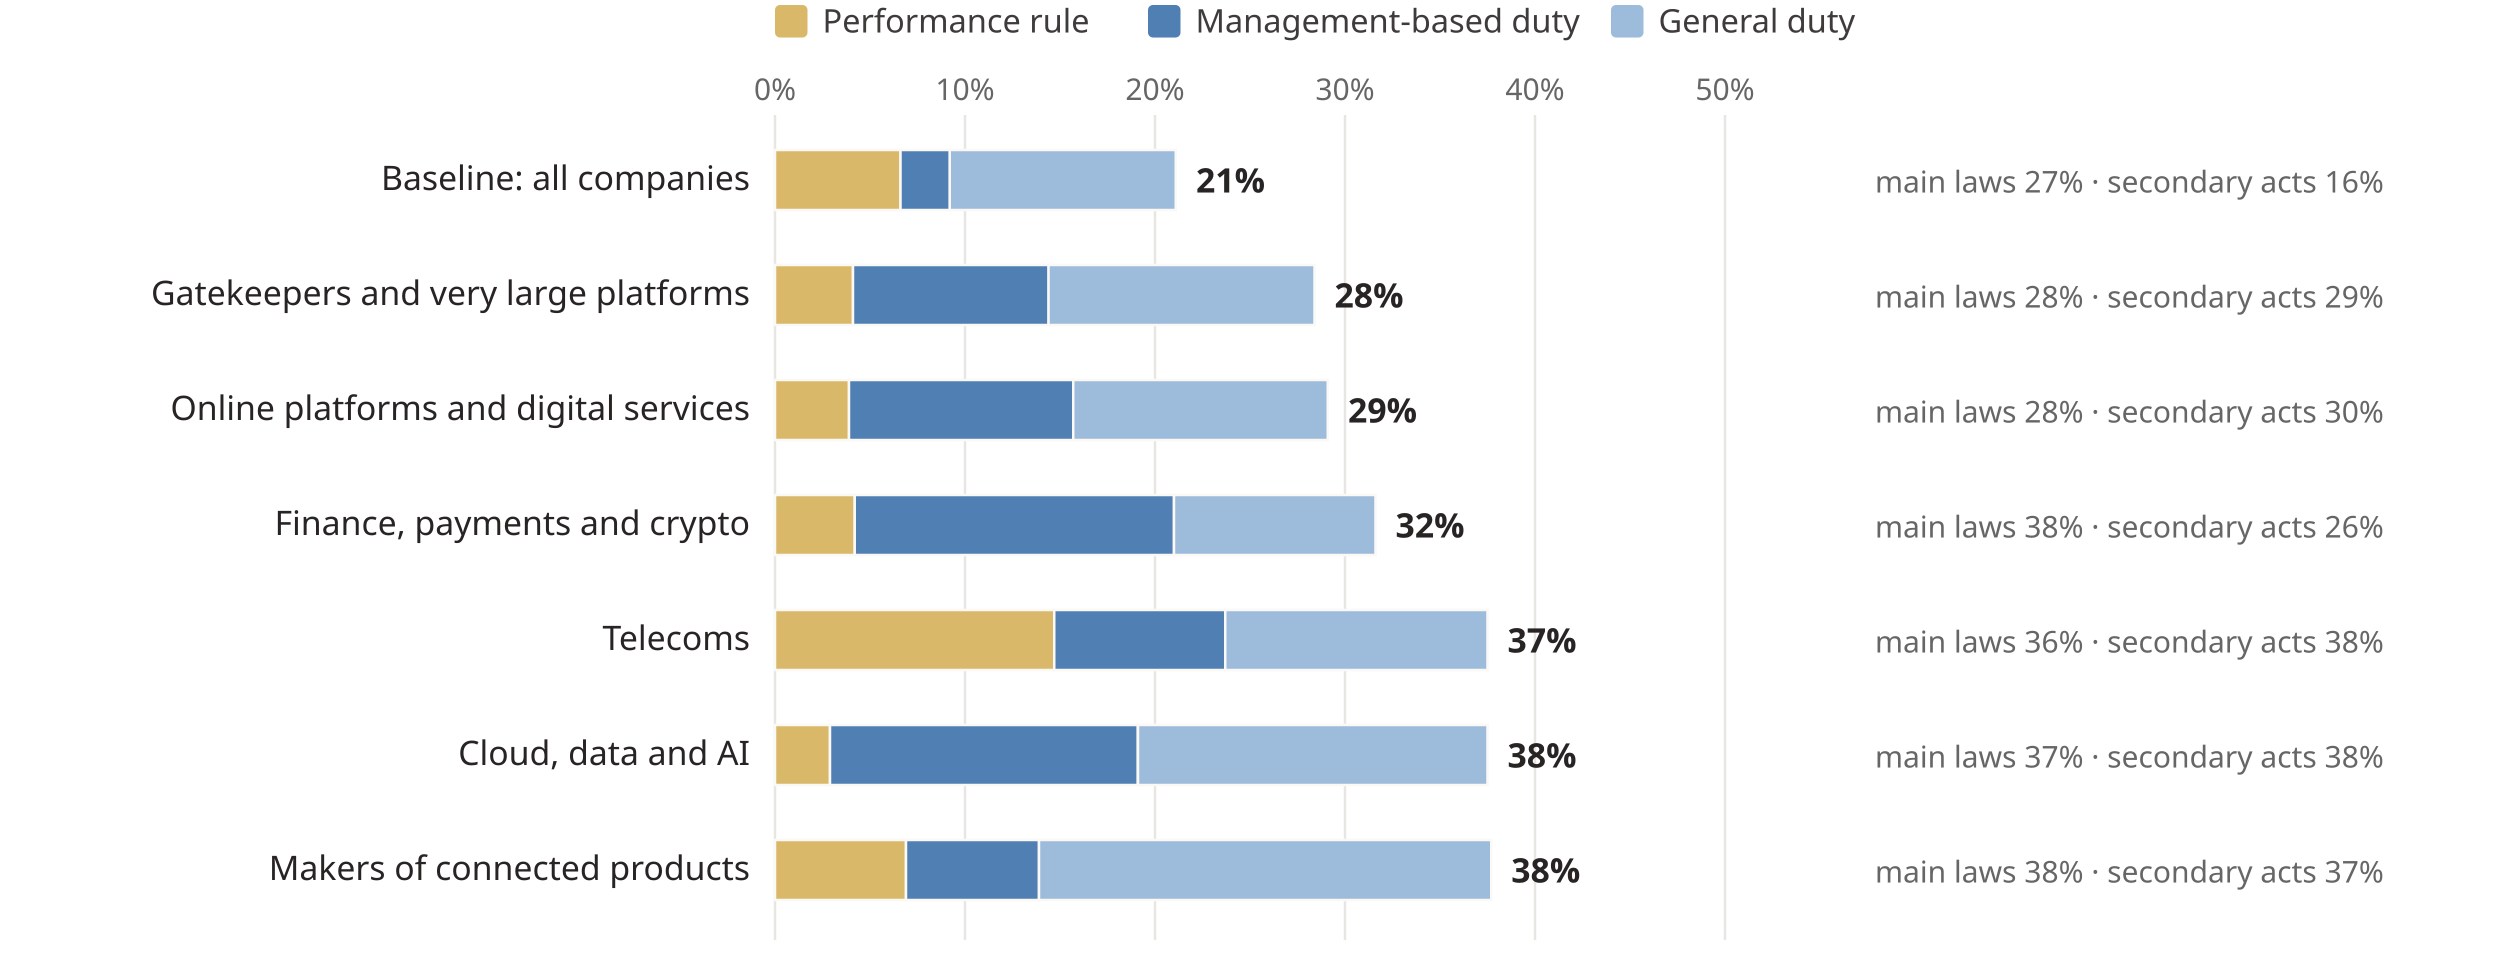
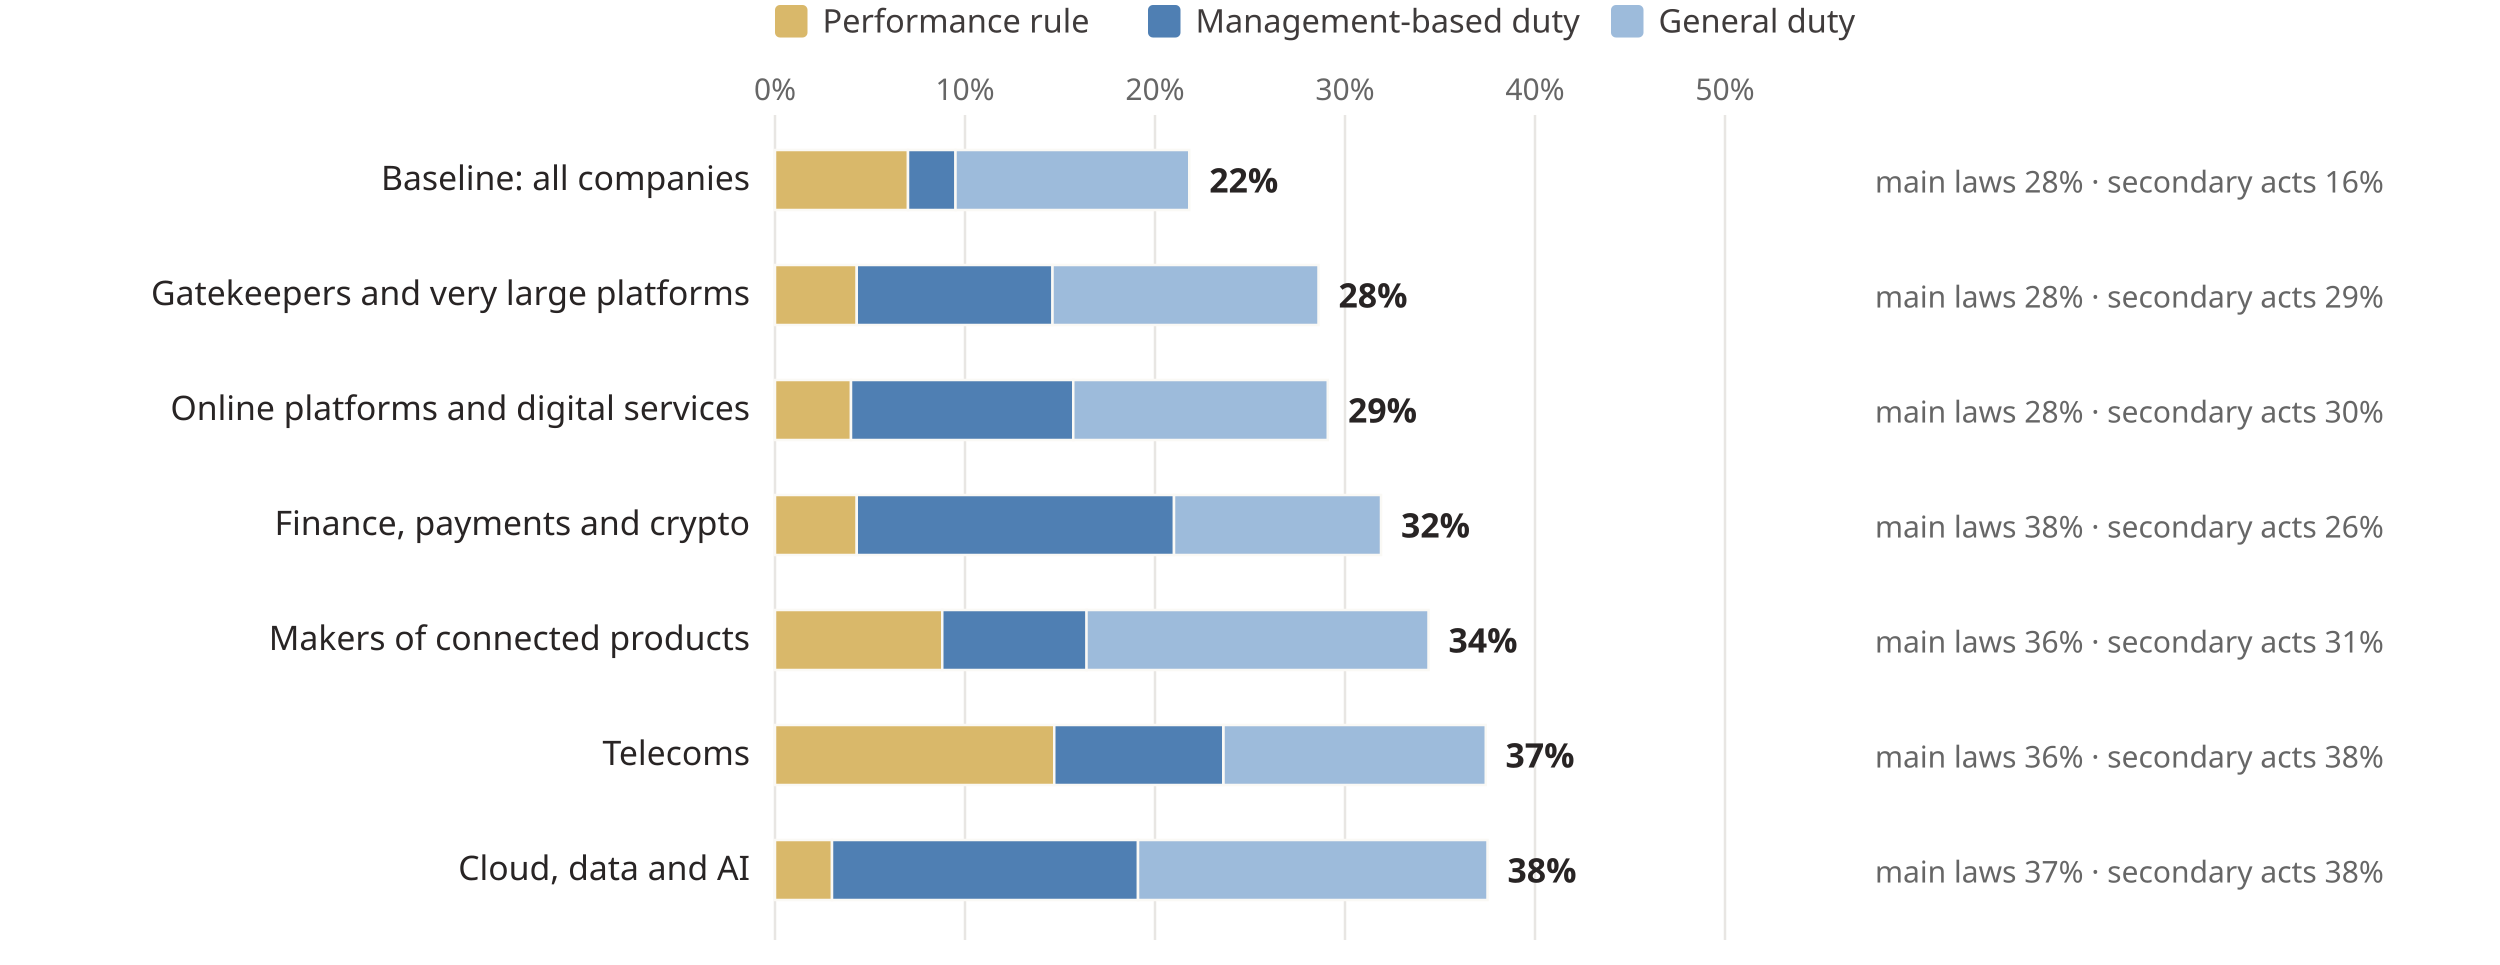
- <svg viewBox="0 0 1000 386" width="100%" role="img" aria-label="Share of obligations on companies that leave the means to the firm, by type of company: Baseline: all companies 21%; Gatekeepers and very large platforms 28%; Online platforms and digital services 29%; Finance, payments and crypto 32%; Telecoms 37%; Cloud, data and AI 38%; Makers of connected products 38%">
+ <svg viewBox="0 0 1000 386" width="100%" role="img" aria-label="Share of obligations on companies that leave the means to the firm, by type of company: Baseline: all companies 22%; Gatekeepers and very large platforms 28%; Online platforms and digital services 29%; Finance, payments and crypto 32%; Makers of connected products 34%; Telecoms 37%; Cloud, data and AI 38%">
  <rect x="310" y="2" width="13" height="13" rx="2" fill="#D9B86A" />
  <text x="329.0" y="13.0" text-anchor="start" font-family="DM Sans, sans-serif" font-size="13" fill="#3F3B3B">Performance rule</text>
  <rect x="459.2" y="2" width="13" height="13" rx="2" fill="#4F7FB3" />
  <text x="478.2" y="13.0" text-anchor="start" font-family="DM Sans, sans-serif" font-size="13" fill="#3F3B3B">Management-based duty</text>
  <rect x="644.4" y="2" width="13" height="13" rx="2" fill="#9DBBDB" />
  <text x="663.4" y="13.0" text-anchor="start" font-family="DM Sans, sans-serif" font-size="13" fill="#3F3B3B">General duty</text>
  <line x1="310.0" x2="310.0" y1="46" y2="376" stroke="#E8E6E3" />
  <text x="310.0" y="40.0" text-anchor="middle" font-family="DM Sans, sans-serif" font-size="12" fill="#666666">0%</text>
  <line x1="386.0" x2="386.0" y1="46" y2="376" stroke="#E8E6E3" />
  <text x="386.0" y="40.0" text-anchor="middle" font-family="DM Sans, sans-serif" font-size="12" fill="#666666">10%</text>
  <line x1="462.0" x2="462.0" y1="46" y2="376" stroke="#E8E6E3" />
  <text x="462.0" y="40.0" text-anchor="middle" font-family="DM Sans, sans-serif" font-size="12" fill="#666666">20%</text>
  <line x1="538.0" x2="538.0" y1="46" y2="376" stroke="#E8E6E3" />
  <text x="538.0" y="40.0" text-anchor="middle" font-family="DM Sans, sans-serif" font-size="12" fill="#666666">30%</text>
  <line x1="614.0" x2="614.0" y1="46" y2="376" stroke="#E8E6E3" />
  <text x="614.0" y="40.0" text-anchor="middle" font-family="DM Sans, sans-serif" font-size="12" fill="#666666">40%</text>
  <line x1="690.0" x2="690.0" y1="46" y2="376" stroke="#E8E6E3" />
  <text x="690.0" y="40.0" text-anchor="middle" font-family="DM Sans, sans-serif" font-size="12" fill="#666666">50%</text>
  <text x="300.0" y="76.0" text-anchor="end" font-family="DM Sans, sans-serif" font-size="13.5" fill="#282424">Baseline: all companies</text>
-   <rect x="310.0" y="60" width="50.2" height="24" fill="#D9B86A" stroke="#FAF9F5" />
-   <rect x="360.2" y="60" width="19.8" height="24" fill="#4F7FB3" stroke="#FAF9F5" />
-   <rect x="379.9" y="60" width="90.4" height="24" fill="#9DBBDB" stroke="#FAF9F5" />
-   <text x="478.4" y="77.0" text-anchor="start" font-family="DM Sans, sans-serif" font-size="13.5" fill="#282424" font-weight="600">21%</text>
-   <text x="750.0" y="77.0" text-anchor="start" font-family="DM Sans, sans-serif" font-size="12" fill="#666666">main laws 27% · secondary acts 16%</text>
+   <rect x="310.0" y="60" width="53.2" height="24" fill="#D9B86A" stroke="#FAF9F5" />
+   <rect x="363.2" y="60" width="19.0" height="24" fill="#4F7FB3" stroke="#FAF9F5" />
+   <rect x="382.2" y="60" width="93.5" height="24" fill="#9DBBDB" stroke="#FAF9F5" />
+   <text x="483.7" y="77.0" text-anchor="start" font-family="DM Sans, sans-serif" font-size="13.5" fill="#282424" font-weight="600">22%</text>
+   <text x="750.0" y="77.0" text-anchor="start" font-family="DM Sans, sans-serif" font-size="12" fill="#666666">main laws 28% · secondary acts 16%</text>
  <text x="300.0" y="122.0" text-anchor="end" font-family="DM Sans, sans-serif" font-size="13.5" fill="#282424">Gatekeepers and very large platforms</text>
-   <rect x="310.0" y="106" width="31.2" height="24" fill="#D9B86A" stroke="#FAF9F5" />
-   <rect x="341.2" y="106" width="78.3" height="24" fill="#4F7FB3" stroke="#FAF9F5" />
-   <rect x="419.4" y="106" width="106.4" height="24" fill="#9DBBDB" stroke="#FAF9F5" />
-   <text x="533.8" y="123.0" text-anchor="start" font-family="DM Sans, sans-serif" font-size="13.5" fill="#282424" font-weight="600">28%</text>
+   <rect x="310.0" y="106" width="32.7" height="24" fill="#D9B86A" stroke="#FAF9F5" />
+   <rect x="342.7" y="106" width="78.3" height="24" fill="#4F7FB3" stroke="#FAF9F5" />
+   <rect x="421.0" y="106" width="106.4" height="24" fill="#9DBBDB" stroke="#FAF9F5" />
+   <text x="535.4" y="123.0" text-anchor="start" font-family="DM Sans, sans-serif" font-size="13.5" fill="#282424" font-weight="600">28%</text>
  <text x="750.0" y="123.0" text-anchor="start" font-family="DM Sans, sans-serif" font-size="12" fill="#666666">main laws 28% · secondary acts 29%</text>
  <text x="300.0" y="168.0" text-anchor="end" font-family="DM Sans, sans-serif" font-size="13.5" fill="#282424">Online platforms and digital services</text>
-   <rect x="310.0" y="152" width="29.6" height="24" fill="#D9B86A" stroke="#FAF9F5" />
-   <rect x="339.6" y="152" width="89.7" height="24" fill="#4F7FB3" stroke="#FAF9F5" />
+   <rect x="310.0" y="152" width="30.4" height="24" fill="#D9B86A" stroke="#FAF9F5" />
+   <rect x="340.4" y="152" width="88.9" height="24" fill="#4F7FB3" stroke="#FAF9F5" />
  <rect x="429.3" y="152" width="101.8" height="24" fill="#9DBBDB" stroke="#FAF9F5" />
  <text x="539.2" y="169.0" text-anchor="start" font-family="DM Sans, sans-serif" font-size="13.5" fill="#282424" font-weight="600">29%</text>
  <text x="750.0" y="169.0" text-anchor="start" font-family="DM Sans, sans-serif" font-size="12" fill="#666666">main laws 28% · secondary acts 30%</text>
  <text x="300.0" y="214.0" text-anchor="end" font-family="DM Sans, sans-serif" font-size="13.5" fill="#282424">Finance, payments and crypto</text>
-   <rect x="310.0" y="198" width="31.9" height="24" fill="#D9B86A" stroke="#FAF9F5" />
-   <rect x="341.9" y="198" width="127.7" height="24" fill="#4F7FB3" stroke="#FAF9F5" />
-   <rect x="469.6" y="198" width="80.6" height="24" fill="#9DBBDB" stroke="#FAF9F5" />
-   <text x="558.2" y="215.0" text-anchor="start" font-family="DM Sans, sans-serif" font-size="13.5" fill="#282424" font-weight="600">32%</text>
+   <rect x="310.0" y="198" width="32.7" height="24" fill="#D9B86A" stroke="#FAF9F5" />
+   <rect x="342.7" y="198" width="126.9" height="24" fill="#4F7FB3" stroke="#FAF9F5" />
+   <rect x="469.6" y="198" width="82.8" height="24" fill="#9DBBDB" stroke="#FAF9F5" />
+   <text x="560.4" y="215.0" text-anchor="start" font-family="DM Sans, sans-serif" font-size="13.5" fill="#282424" font-weight="600">32%</text>
  <text x="750.0" y="215.0" text-anchor="start" font-family="DM Sans, sans-serif" font-size="12" fill="#666666">main laws 38% · secondary acts 26%</text>
-   <text x="300.0" y="260.0" text-anchor="end" font-family="DM Sans, sans-serif" font-size="13.5" fill="#282424">Telecoms</text>
-   <rect x="310.0" y="244" width="111.7" height="24" fill="#D9B86A" stroke="#FAF9F5" />
-   <rect x="421.7" y="244" width="68.4" height="24" fill="#4F7FB3" stroke="#FAF9F5" />
-   <rect x="490.1" y="244" width="104.9" height="24" fill="#9DBBDB" stroke="#FAF9F5" />
-   <text x="603.0" y="261.0" text-anchor="start" font-family="DM Sans, sans-serif" font-size="13.5" fill="#282424" font-weight="600">37%</text>
-   <text x="750.0" y="261.0" text-anchor="start" font-family="DM Sans, sans-serif" font-size="12" fill="#666666">main laws 36% · secondary acts 38%</text>
-   <text x="300.0" y="306.0" text-anchor="end" font-family="DM Sans, sans-serif" font-size="13.5" fill="#282424">Cloud, data and AI</text>
-   <rect x="310.0" y="290" width="22.0" height="24" fill="#D9B86A" stroke="#FAF9F5" />
-   <rect x="332.0" y="290" width="123.1" height="24" fill="#4F7FB3" stroke="#FAF9F5" />
-   <rect x="455.2" y="290" width="139.8" height="24" fill="#9DBBDB" stroke="#FAF9F5" />
-   <text x="603.0" y="307.0" text-anchor="start" font-family="DM Sans, sans-serif" font-size="13.5" fill="#282424" font-weight="600">38%</text>
-   <text x="750.0" y="307.0" text-anchor="start" font-family="DM Sans, sans-serif" font-size="12" fill="#666666">main laws 37% · secondary acts 38%</text>
-   <text x="300.0" y="352.0" text-anchor="end" font-family="DM Sans, sans-serif" font-size="13.5" fill="#282424">Makers of connected products</text>
-   <rect x="310.0" y="336" width="52.4" height="24" fill="#D9B86A" stroke="#FAF9F5" />
-   <rect x="362.4" y="336" width="53.2" height="24" fill="#4F7FB3" stroke="#FAF9F5" />
-   <rect x="415.6" y="336" width="180.9" height="24" fill="#9DBBDB" stroke="#FAF9F5" />
-   <text x="604.5" y="353.0" text-anchor="start" font-family="DM Sans, sans-serif" font-size="13.5" fill="#282424" font-weight="600">38%</text>
-   <text x="750.0" y="353.0" text-anchor="start" font-family="DM Sans, sans-serif" font-size="12" fill="#666666">main laws 38% · secondary acts 37%</text>
+   <text x="300.0" y="260.0" text-anchor="end" font-family="DM Sans, sans-serif" font-size="13.5" fill="#282424">Makers of connected products</text>
+   <rect x="310.0" y="244" width="66.9" height="24" fill="#D9B86A" stroke="#FAF9F5" />
+   <rect x="376.9" y="244" width="57.8" height="24" fill="#4F7FB3" stroke="#FAF9F5" />
+   <rect x="434.6" y="244" width="136.8" height="24" fill="#9DBBDB" stroke="#FAF9F5" />
+   <text x="579.4" y="261.0" text-anchor="start" font-family="DM Sans, sans-serif" font-size="13.5" fill="#282424" font-weight="600">34%</text>
+   <text x="750.0" y="261.0" text-anchor="start" font-family="DM Sans, sans-serif" font-size="12" fill="#666666">main laws 36% · secondary acts 31%</text>
+   <text x="300.0" y="306.0" text-anchor="end" font-family="DM Sans, sans-serif" font-size="13.5" fill="#282424">Telecoms</text>
+   <rect x="310.0" y="290" width="111.7" height="24" fill="#D9B86A" stroke="#FAF9F5" />
+   <rect x="421.7" y="290" width="67.6" height="24" fill="#4F7FB3" stroke="#FAF9F5" />
+   <rect x="489.4" y="290" width="104.9" height="24" fill="#9DBBDB" stroke="#FAF9F5" />
+   <text x="602.2" y="307.0" text-anchor="start" font-family="DM Sans, sans-serif" font-size="13.5" fill="#282424" font-weight="600">37%</text>
+   <text x="750.0" y="307.0" text-anchor="start" font-family="DM Sans, sans-serif" font-size="12" fill="#666666">main laws 36% · secondary acts 38%</text>
+   <text x="300.0" y="352.0" text-anchor="end" font-family="DM Sans, sans-serif" font-size="13.5" fill="#282424">Cloud, data and AI</text>
+   <rect x="310.0" y="336" width="22.8" height="24" fill="#D9B86A" stroke="#FAF9F5" />
+   <rect x="332.8" y="336" width="122.4" height="24" fill="#4F7FB3" stroke="#FAF9F5" />
+   <rect x="455.2" y="336" width="139.8" height="24" fill="#9DBBDB" stroke="#FAF9F5" />
+   <text x="603.0" y="353.0" text-anchor="start" font-family="DM Sans, sans-serif" font-size="13.5" fill="#282424" font-weight="600">38%</text>
+   <text x="750.0" y="353.0" text-anchor="start" font-family="DM Sans, sans-serif" font-size="12" fill="#666666">main laws 37% · secondary acts 38%</text>
</svg>
